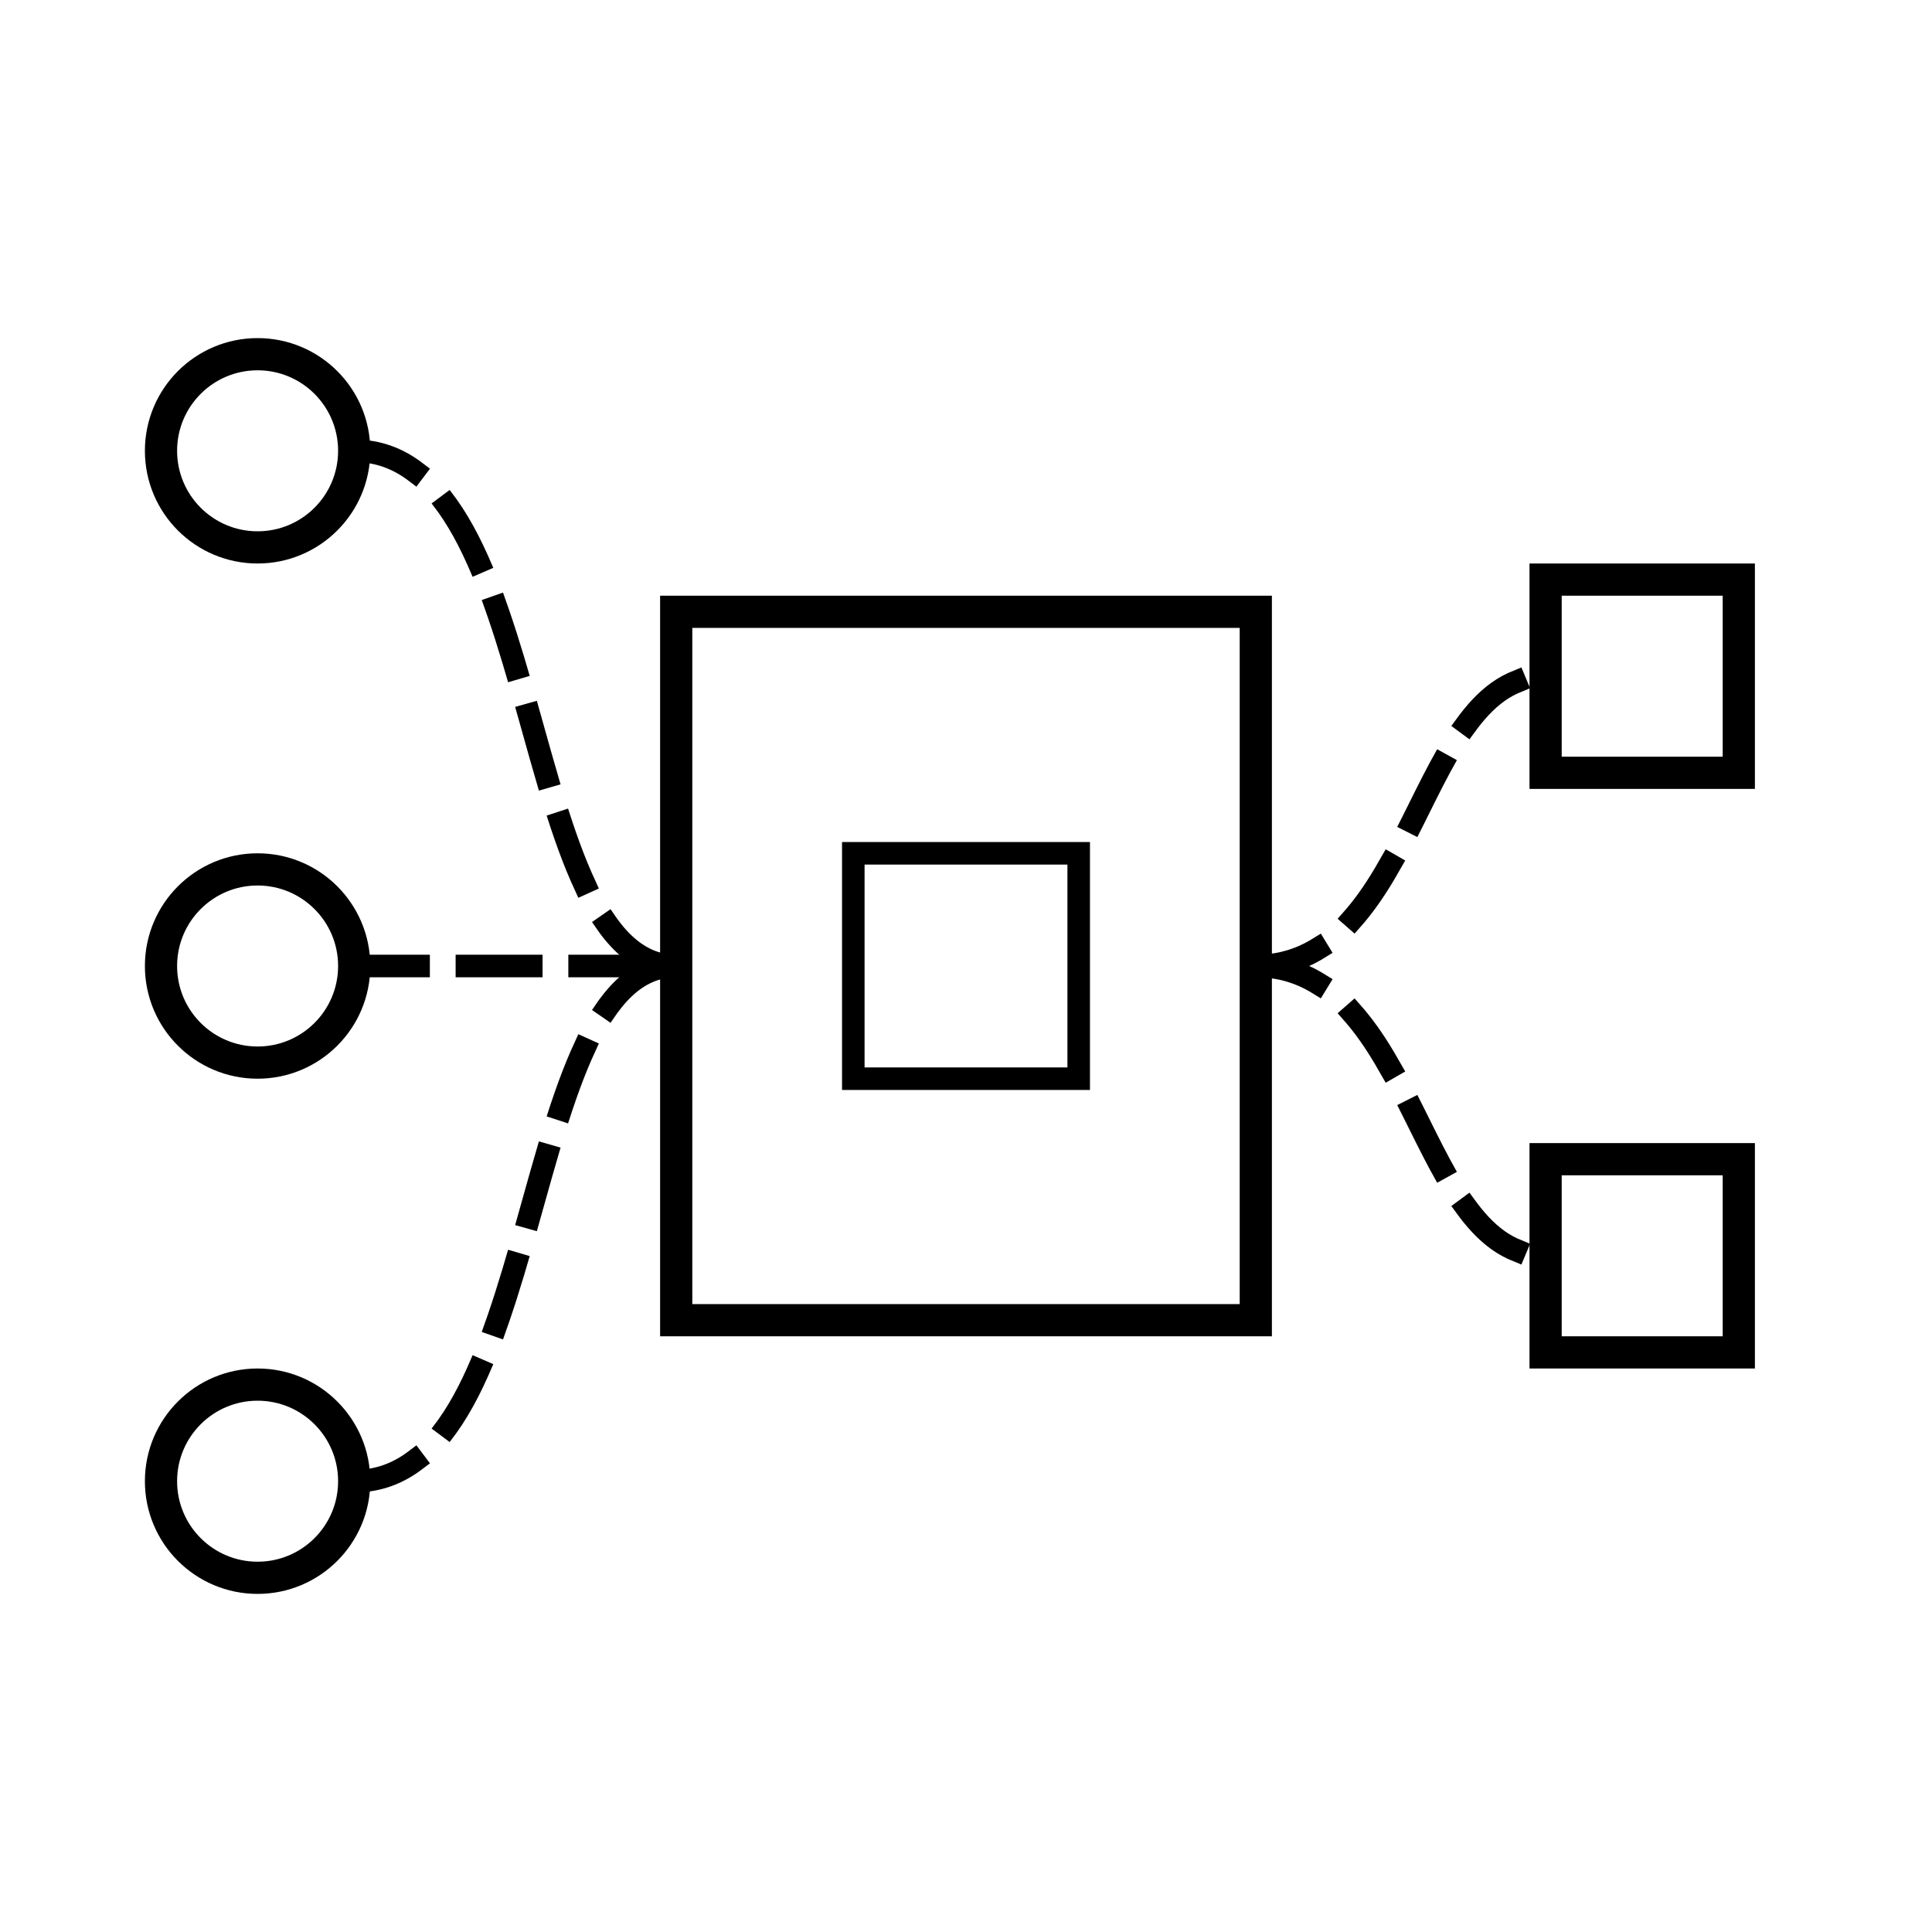
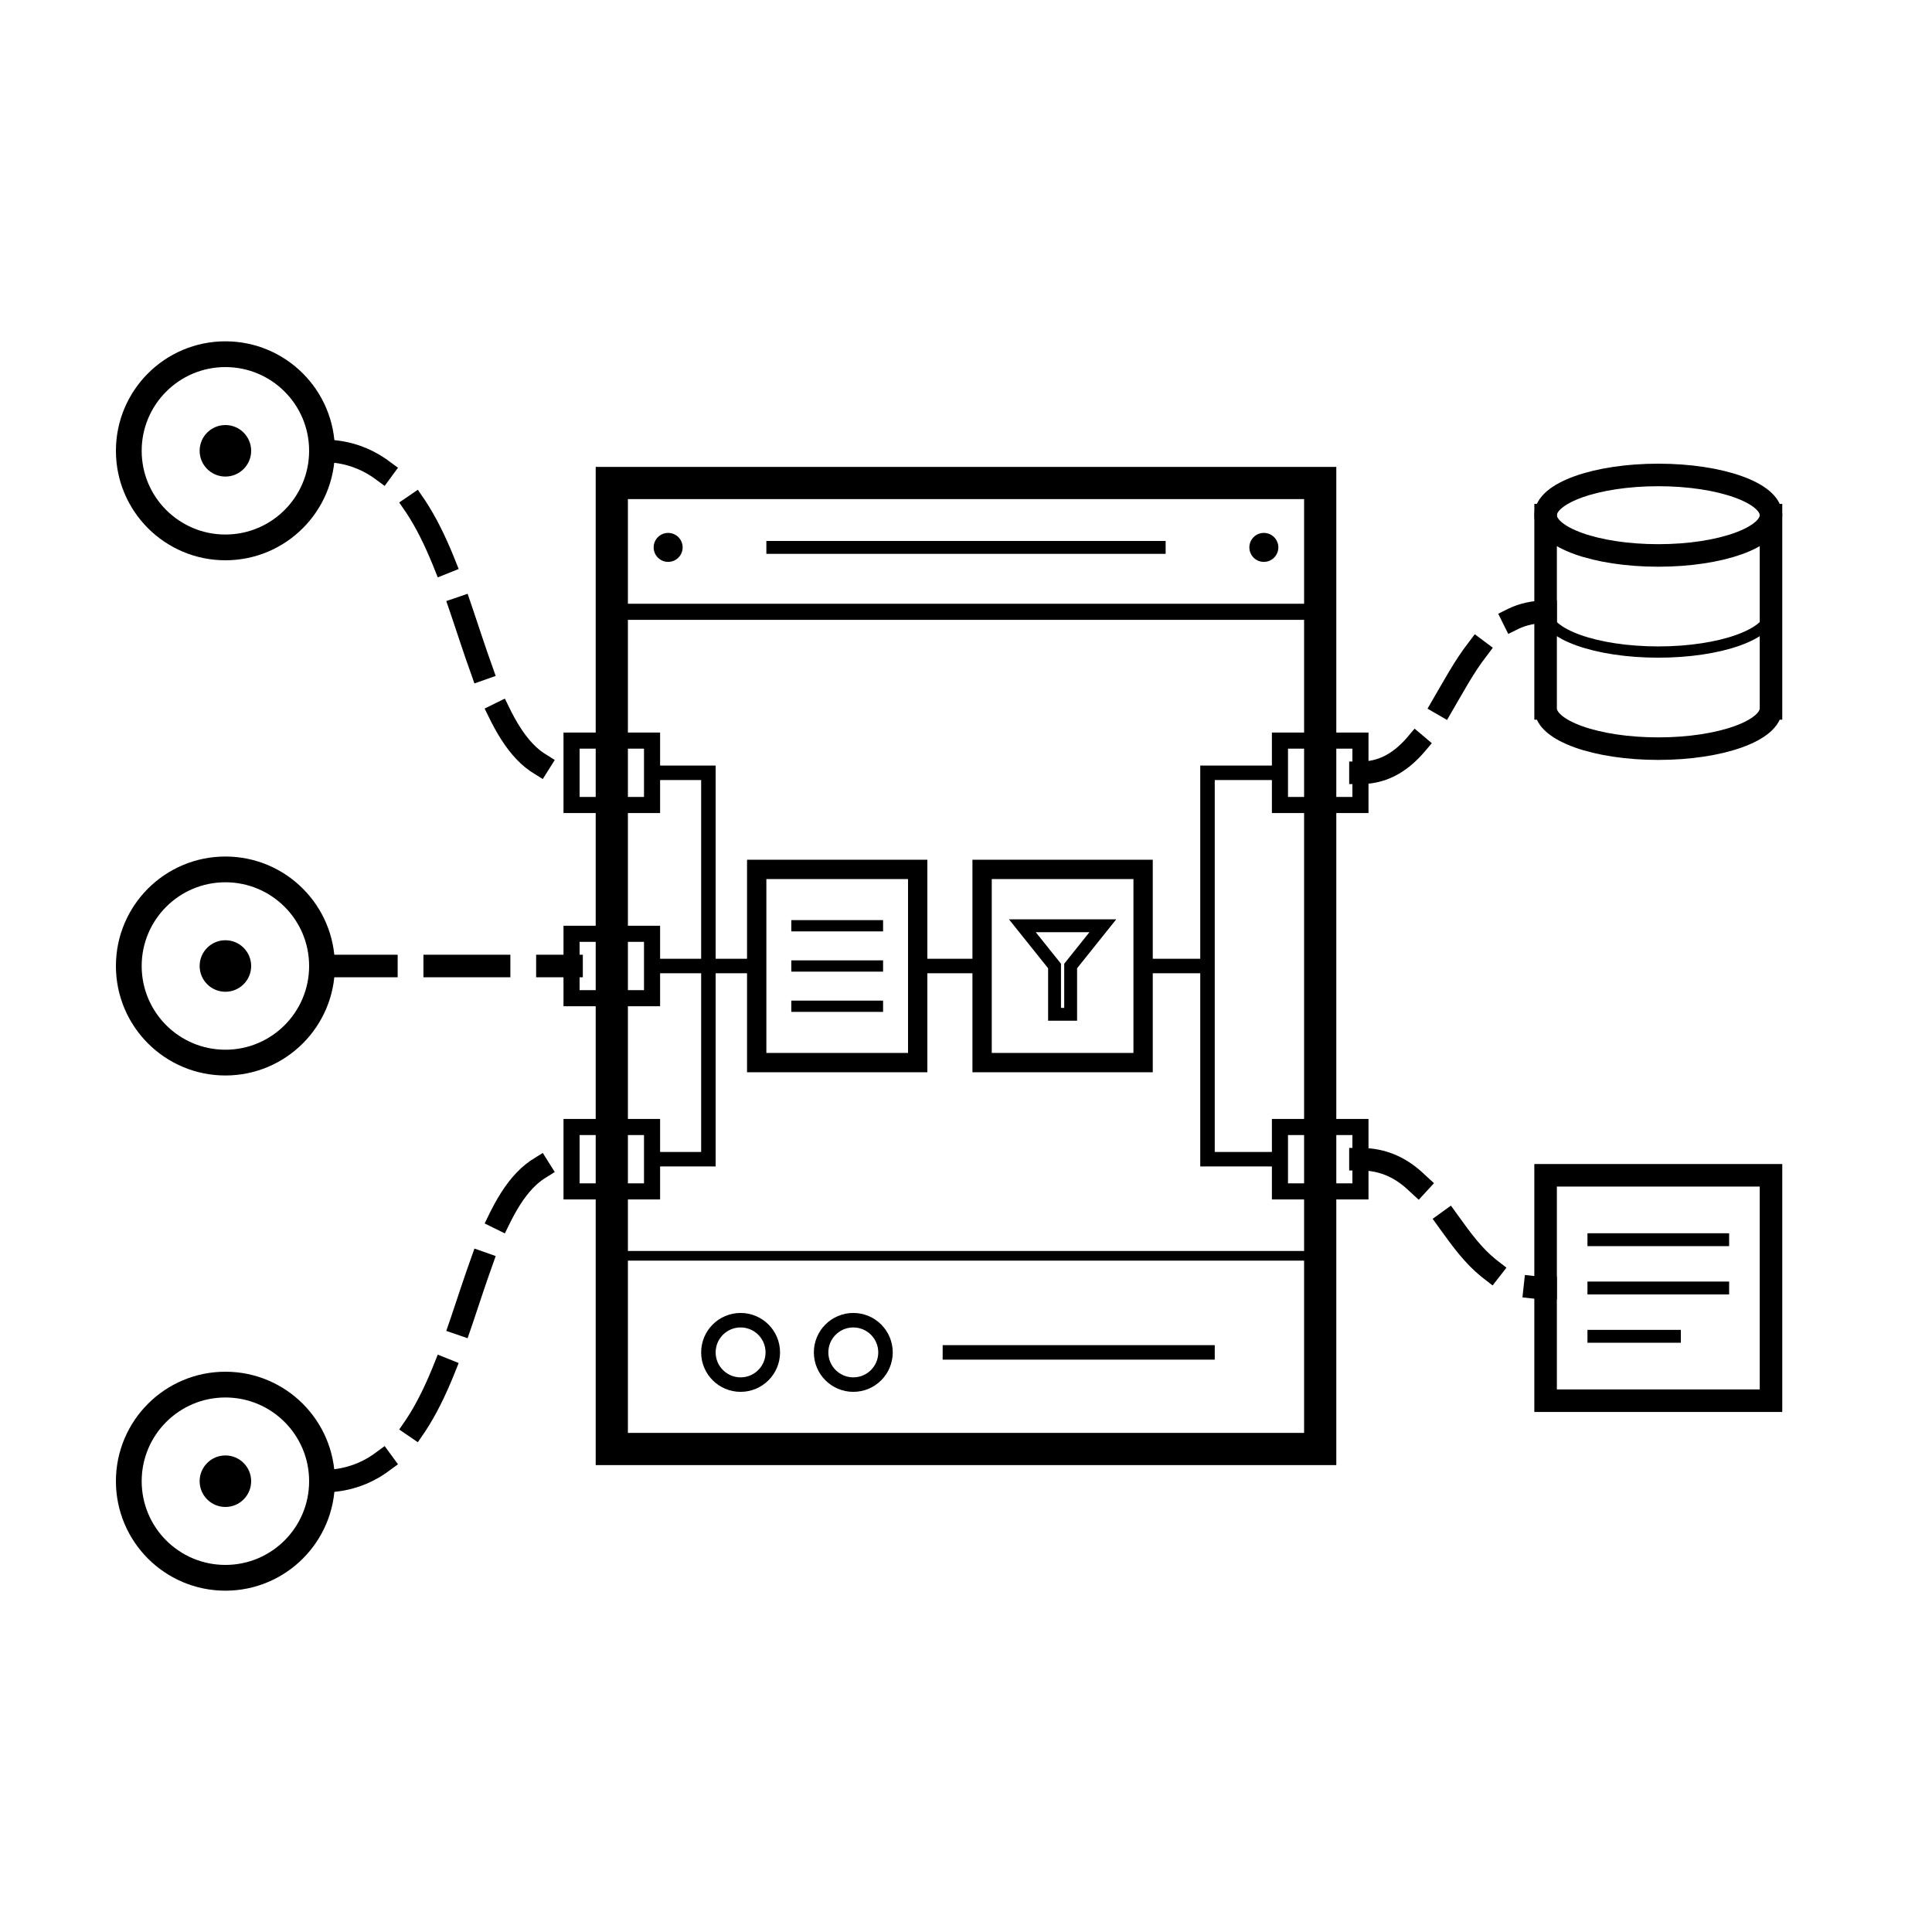
<svg xmlns="http://www.w3.org/2000/svg" viewBox="0 0 120 120" aria-hidden="true" focusable="false">
-   <g fill="none" stroke="currentColor" stroke-width="2" stroke-linecap="square">
-     <circle cx="16" cy="28" r="6" />
-     <path class="mi-flow" d="M22 28C34 28 32 60 42 60" stroke-width="1.4" stroke-dasharray="4 3" />
-     <circle cx="16" cy="60" r="6" />
-     <path class="mi-flow" d="M22 60C34 60 32 60 42 60" stroke-width="1.4" stroke-dasharray="4 3" />
-     <circle cx="16" cy="92" r="6" />
-     <path class="mi-flow" d="M22 92C34 92 32 60 42 60" stroke-width="1.4" stroke-dasharray="4 3" />
-     <path d="M42 38h36v44H42z" />
-     <rect class="hot mi-blink" x="53" y="53" width="14" height="14" stroke-width="1.4" />
-     <path class="mi-flow" d="M78 60C88 60 88 42 96 42" stroke-width="1.4" stroke-dasharray="4 3" />
-     <path d="M96 36h12v12H96z" />
-     <path class="mi-flow" d="M78 60C88 60 88 78 96 78" stroke-width="1.4" stroke-dasharray="4 3" />
-     <path d="M96 72h12v12H96z" />
+   <g fill="none" stroke="currentColor" stroke-width="2" stroke-linecap="square" stroke-linejoin="miter">
+     <circle cx="14" cy="28" r="6" stroke-width="1.6" />
+     <circle cx="14" cy="28" r="1.6" fill="currentColor" stroke="none" />
+     <circle cx="14" cy="60" r="6" stroke-width="1.6" />
+     <circle cx="14" cy="60" r="1.6" fill="currentColor" stroke="none" />
+     <circle cx="14" cy="92" r="6" stroke-width="1.6" />
+     <circle cx="14" cy="92" r="1.6" fill="currentColor" stroke="none" />
+     <path class="mi-flow" d="M20 28C30 28 28 48 35.5 48" stroke-width="1.4" stroke-dasharray="4 3" />
+     <path class="mi-flow" d="M20 60H35.5" stroke-width="1.4" stroke-dasharray="4 3" />
+     <path class="mi-flow" d="M20 92C30 92 28 72 35.5 72" stroke-width="1.4" stroke-dasharray="4 3" />
+     <rect x="38" y="30" width="44" height="60" stroke-width="2" />
+     <path d="M38 38H82" stroke-width="1" />
+     <circle cx="41.5" cy="34" r="0.9" fill="currentColor" stroke="none" />
+     <circle cx="78.5" cy="34" r="0.9" fill="currentColor" stroke="none" />
+     <path d="M48 34h24" stroke-width="0.8" />
+     <rect class="mi-fill" x="35.5" y="46" width="5" height="4" stroke-width="1" />
+     <rect class="mi-fill" x="35.5" y="58" width="5" height="4" stroke-width="1" />
+     <rect class="mi-fill" x="35.5" y="70" width="5" height="4" stroke-width="1" />
+     <rect class="mi-fill" x="79.5" y="46" width="5" height="4" stroke-width="1" />
+     <rect class="mi-fill" x="79.5" y="70" width="5" height="4" stroke-width="1" />
+     <path d="M40.5 48H44V72H40.5M40.5 60H47" stroke-width="0.9" />
+     <rect x="47" y="54" width="10" height="12" stroke-width="1.2" />
+     <path d="M49.5 57.5h5M49.5 60h5M49.5 62.5h5" stroke-width="0.7" />
+     <path d="M57 60H61" stroke-width="0.9" />
+     <rect class="hot mi-blink" x="61" y="54" width="10" height="12" stroke-width="1.2" />
+     <path d="M63.5 57.5h5l-2 2.5v3h-1v-3z" stroke-width="0.8" />
+     <path d="M71 60H75M75 48V72M75 48H79.5M75 72H79.5" stroke-width="0.9" />
+     <path d="M38 78H82" stroke-width="0.6" />
+     <circle cx="46" cy="84" r="2" stroke-width="0.9" />
+     <circle cx="53" cy="84" r="2" stroke-width="0.9" />
+     <path d="M59 84h16" stroke-width="0.9" />
+     <path class="mi-flow" d="M84.5 48C90 48 90 38 96 38" stroke-width="1.4" stroke-dasharray="4 3" />
+     <path class="mi-flow" d="M84.5 72C90 72 90 80 96 80" stroke-width="1.4" stroke-dasharray="4 3" />
+     <ellipse cx="103" cy="32" rx="7" ry="2.5" stroke-width="1.4" />
+     <path d="M96 32V44M110 32V44M96 44A7 2.5 0 0 0 110 44" stroke-width="1.4" />
+     <path d="M96 38A7 2.5 0 0 0 110 38" stroke-width="0.7" />
+     <rect x="96" y="73" width="14" height="14" stroke-width="1.4" />
+     <path d="M99 77h8M99 80h8M99 83h5" stroke-width="0.8" />
  </g>
</svg>
